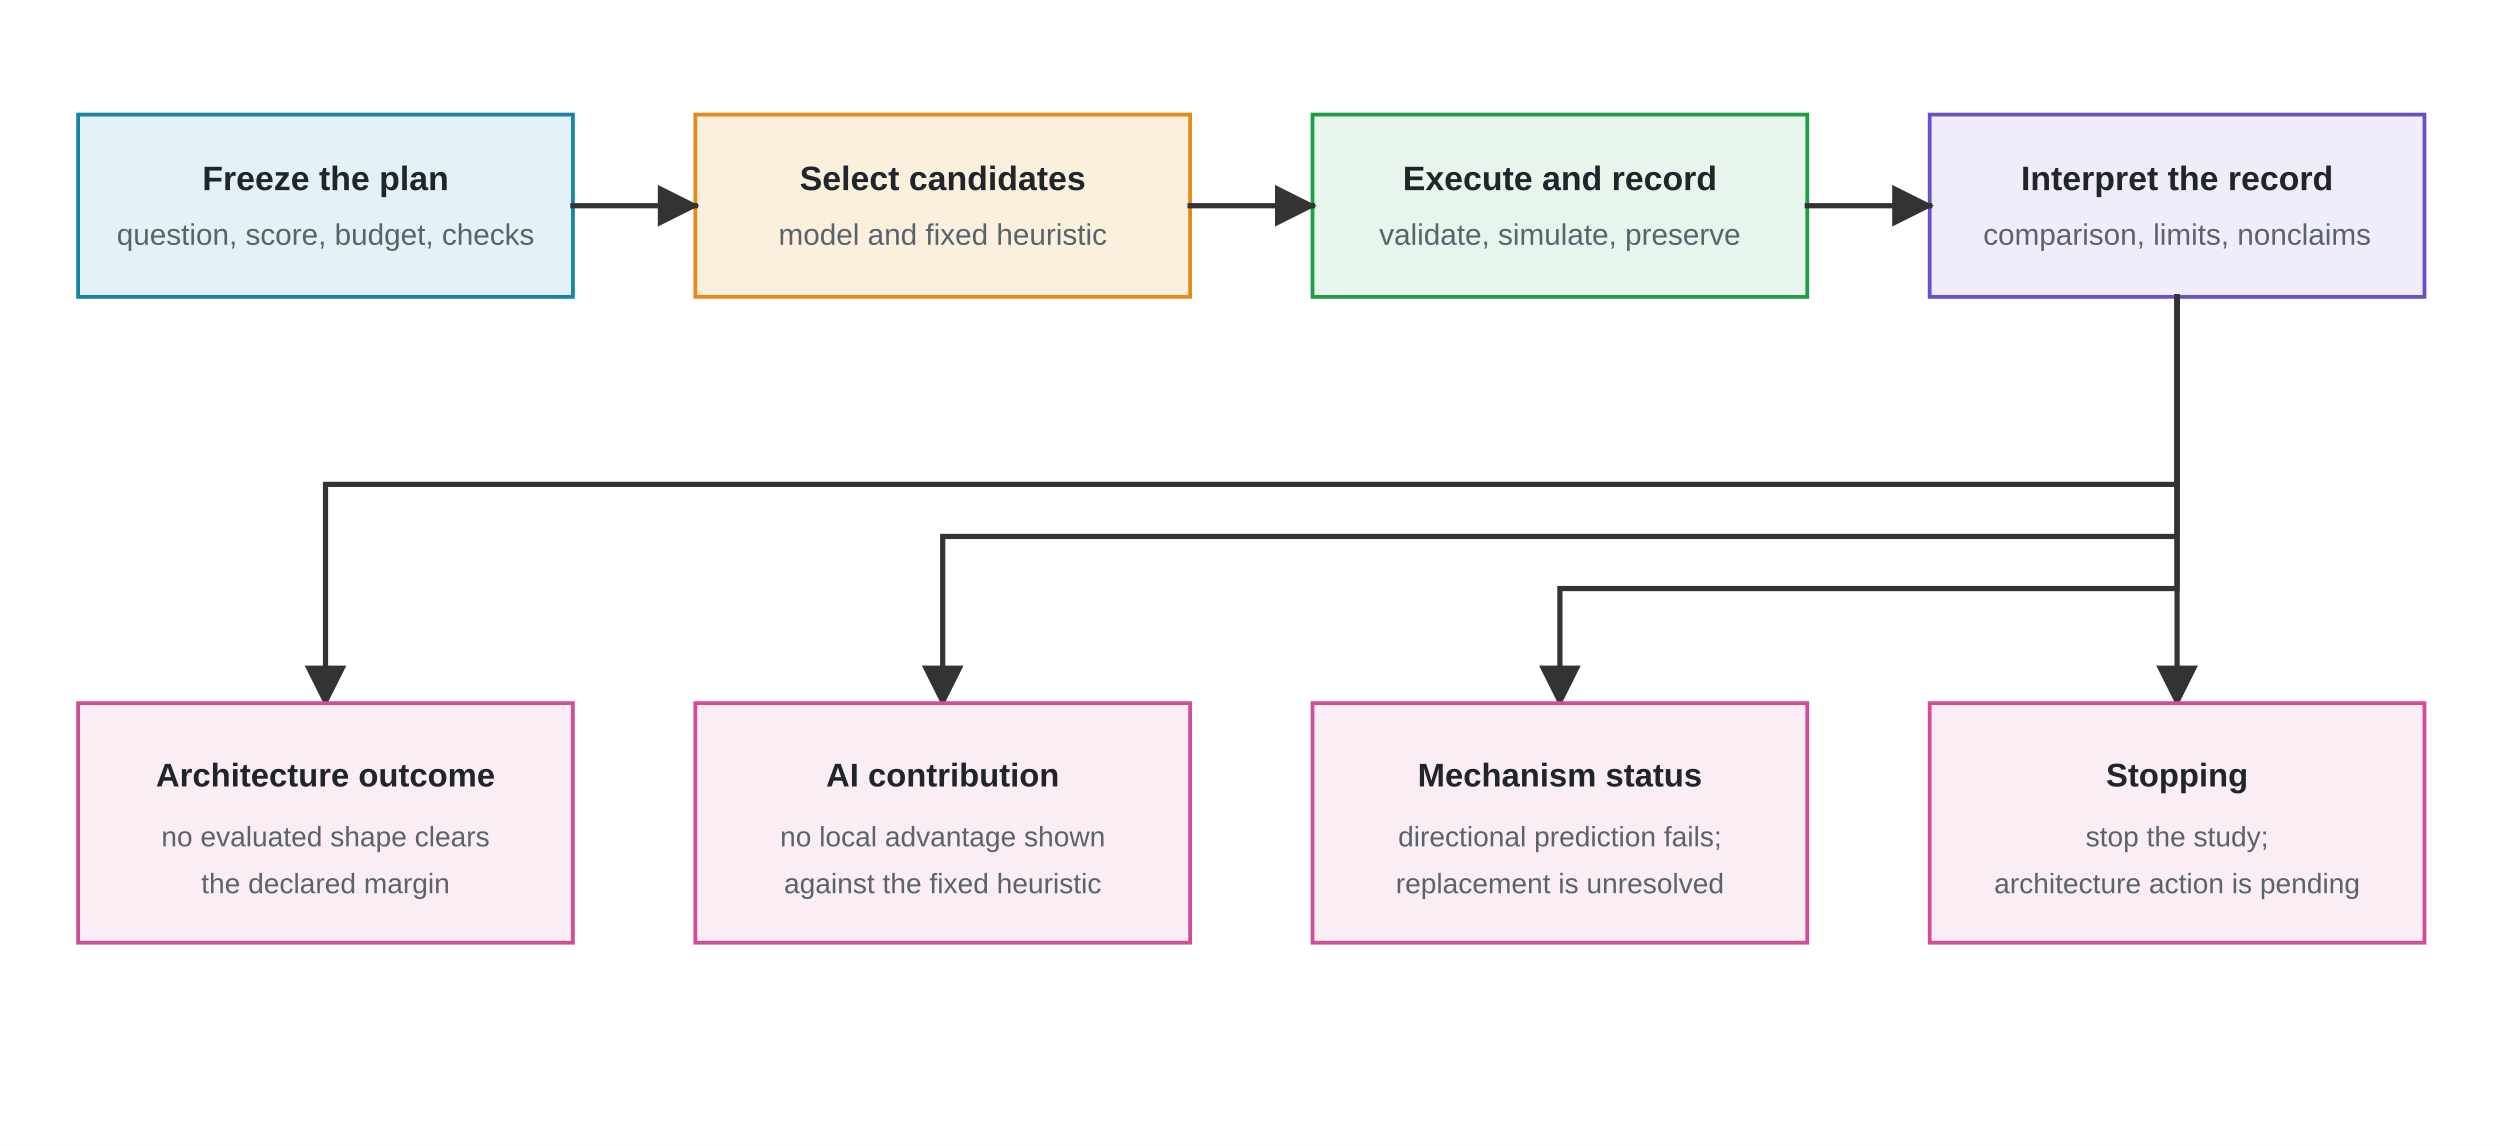
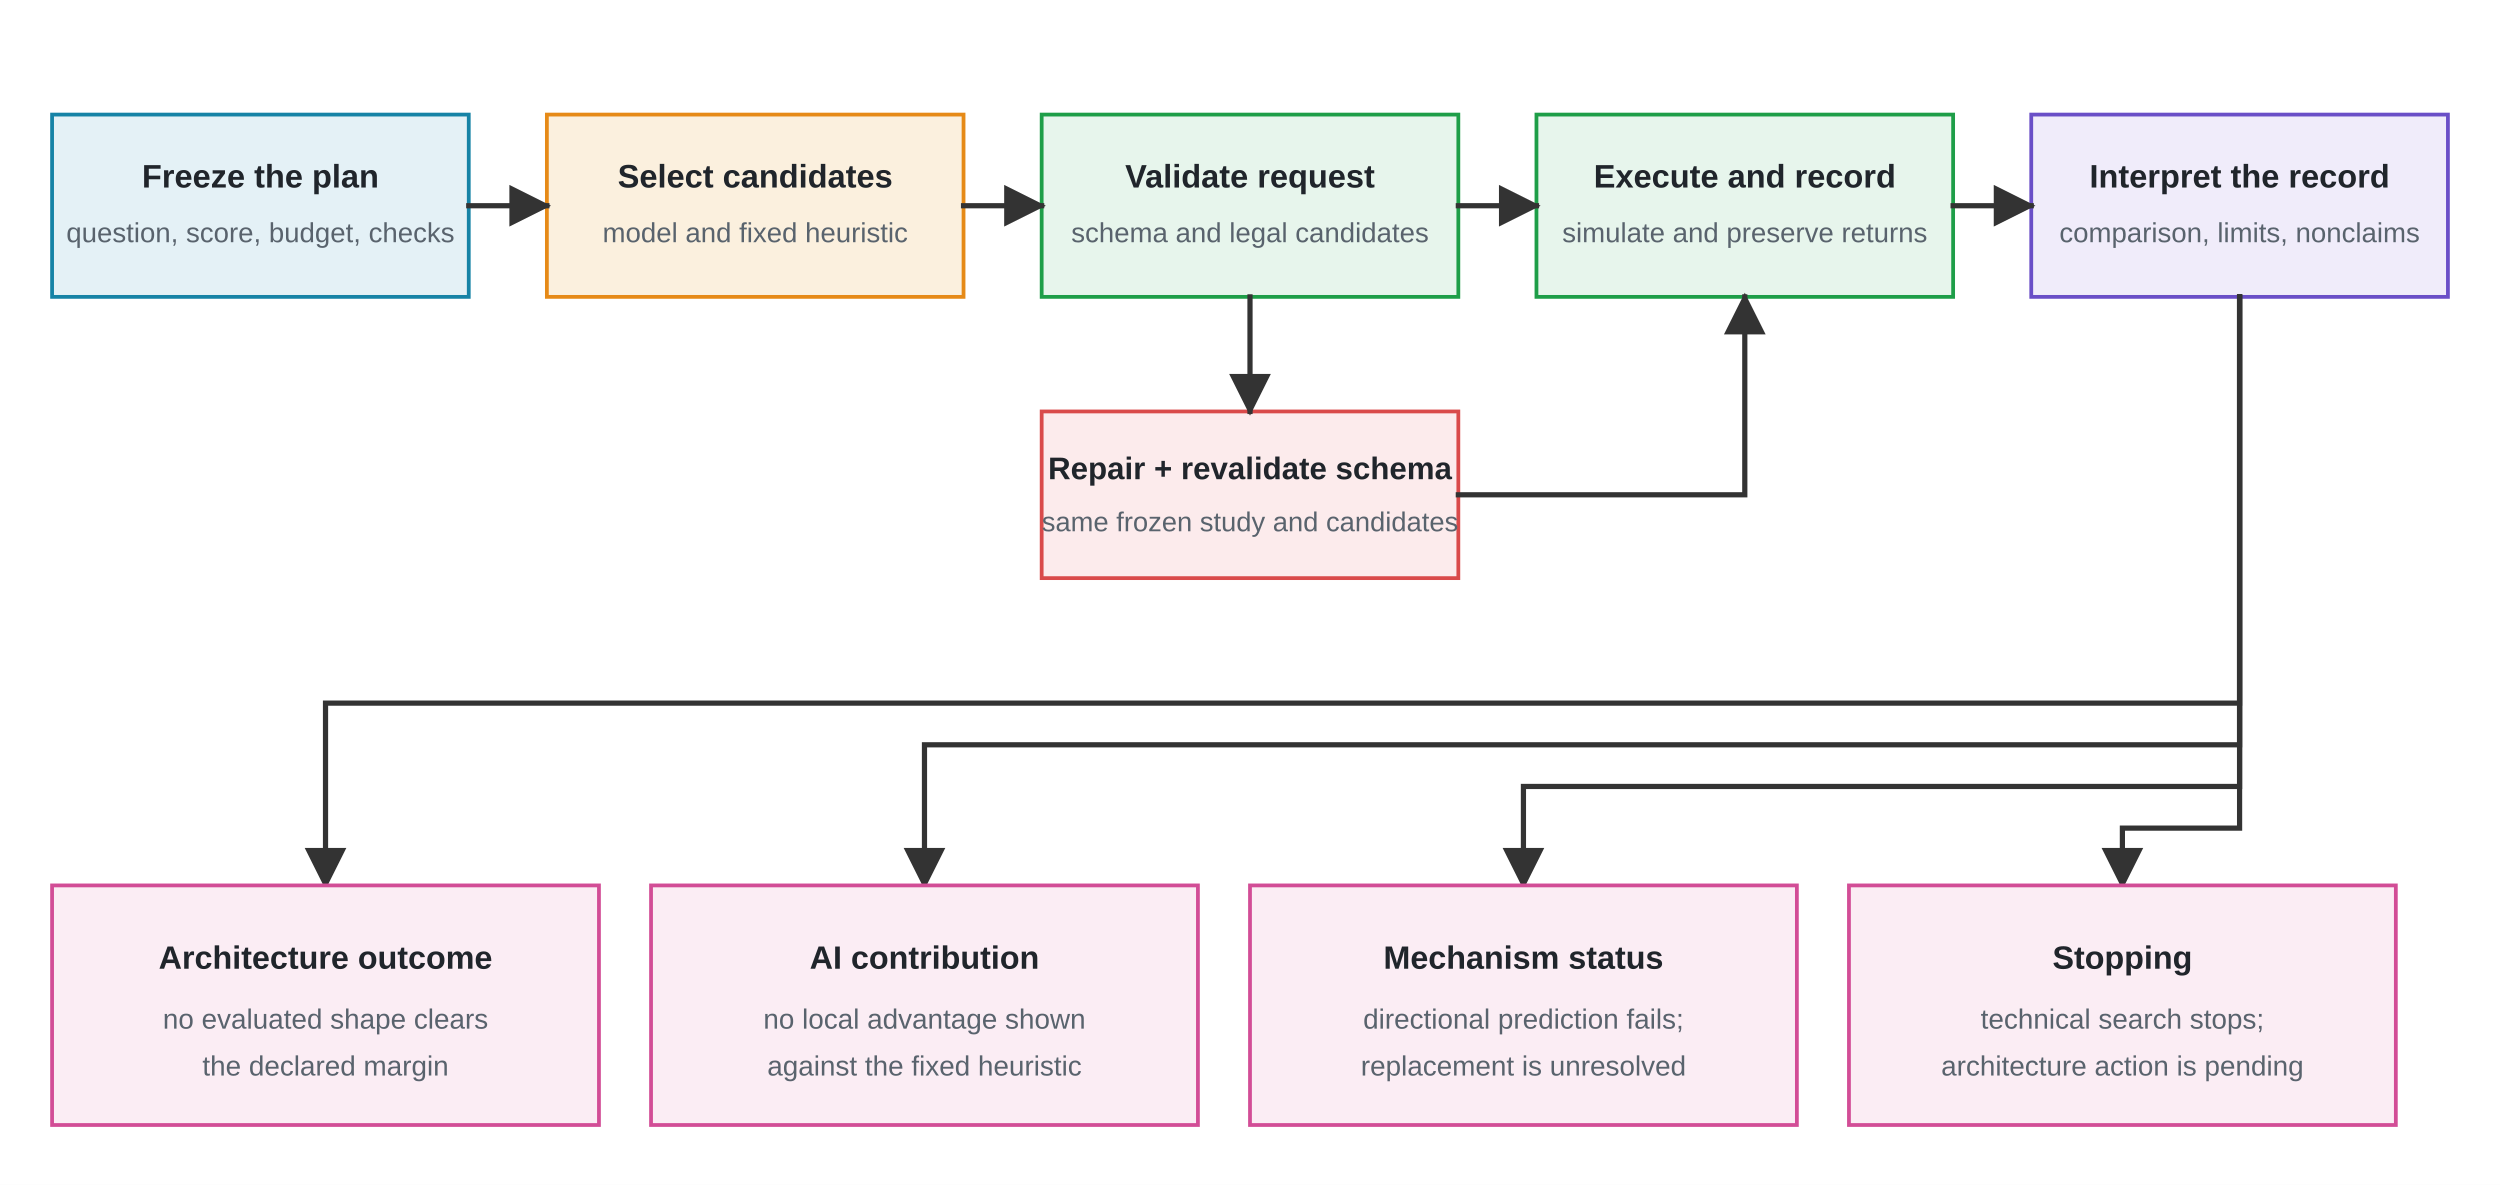
- <svg xmlns="http://www.w3.org/2000/svg" viewBox="0 0 960 440" role="img" aria-labelledby="wf-title wf-desc">
+ <svg xmlns="http://www.w3.org/2000/svg" viewBox="0 0 960 455" role="img" aria-labelledby="wf-title wf-desc">
  <defs>
    <marker id="arrow" viewBox="0 0 10 10" refX="9" refY="5" markerWidth="8" markerHeight="8" orient="auto">
      <path d="M 0 0 L 10 5 L 0 10 z" fill="#333333" />
    </marker>
    <style>
      .font { font-family: Arial, Helvetica, sans-serif; }
-       .stage-title { font-size: 13px; font-weight: 700; fill: #20252B; }
-       .stage-sub { font-size: 11.4px; fill: #59636D; }
-       .outcome-label { font-size: 12.6px; font-weight: 700; fill: #20252B; }
-       .outcome-sub { font-size: 10.8px; fill: #59636D; }
+       .stage-title { font-size: 12.5px; font-weight: 700; fill: #20252B; }
+       .stage-sub { font-size: 10.6px; fill: #59636D; }
+       .outcome-label { font-size: 12.4px; font-weight: 700; fill: #20252B; }
+       .outcome-sub { font-size: 10.7px; fill: #59636D; }
+       .repair-label { font-size: 12px; font-weight: 700; fill: #20252B; }
+       .repair-sub { font-size: 10.5px; fill: #59636D; }
      .s-pre  { fill: #E4F1F6; stroke: #1683A6; stroke-width: 1.45; }
      .s-gen  { fill: #FBF0DE; stroke: #E68A17; stroke-width: 1.45; }
      .s-eval { fill: #E7F5EC; stroke: #1E9E48; stroke-width: 1.45; }
      .s-read { fill: #F0ECFA; stroke: #6A4FC7; stroke-width: 1.45; }
+       .repair { fill: #FCEBEC; stroke: #D94A4A; stroke-width: 1.45; }
      .outcome { fill: #FBEDF4; stroke: #D24D96; stroke-width: 1.45; }
      .edge { fill: none; stroke: #333333; stroke-width: 2; stroke-linecap: square; stroke-linejoin: miter; marker-end: url(#arrow); }
    </style>
  </defs>
-   <rect width="960" height="440" fill="#FFFFFF" />
+   <rect width="960" height="455" fill="#FFFFFF" />
  <g class="font">
-     <rect class="s-pre" x="30" y="44" width="190" height="70" />
-     <text class="stage-title" x="125" y="73" text-anchor="middle">Freeze the plan</text>
-     <text class="stage-sub" x="125" y="94" text-anchor="middle">question, score, budget, checks</text>
-     <rect class="s-gen" x="267" y="44" width="190" height="70" />
-     <text class="stage-title" x="362" y="73" text-anchor="middle">Select candidates</text>
-     <text class="stage-sub" x="362" y="94" text-anchor="middle">model and fixed heuristic</text>
-     <rect class="s-eval" x="504" y="44" width="190" height="70" />
-     <text class="stage-title" x="599" y="73" text-anchor="middle">Execute and record</text>
-     <text class="stage-sub" x="599" y="94" text-anchor="middle">validate, simulate, preserve</text>
-     <rect class="s-read" x="741" y="44" width="190" height="70" />
-     <text class="stage-title" x="836" y="73" text-anchor="middle">Interpret the record</text>
-     <text class="stage-sub" x="836" y="94" text-anchor="middle">comparison, limits, nonclaims</text>
-     <path class="edge" d="M 220 79 L 267 79" />
-     <path class="edge" d="M 457 79 L 504 79" />
-     <path class="edge" d="M 694 79 L 741 79" />
-     <path class="edge" d="M 836 114 L 836 186 L 125 186 L 125 270" />
-     <path class="edge" d="M 836 114 L 836 206 L 362 206 L 362 270" />
-     <path class="edge" d="M 836 114 L 836 226 L 599 226 L 599 270" />
-     <path class="edge" d="M 836 114 L 836 270" />
-     <rect class="outcome" x="30" y="270" width="190" height="92" />
-     <text class="outcome-label" x="125" y="302" text-anchor="middle">Architecture outcome</text>
-     <text class="outcome-sub" x="125" y="325" text-anchor="middle">no evaluated shape clears</text>
-     <text class="outcome-sub" x="125" y="343" text-anchor="middle">the declared margin</text>
-     <rect class="outcome" x="267" y="270" width="190" height="92" />
-     <text class="outcome-label" x="362" y="302" text-anchor="middle">AI contribution</text>
-     <text class="outcome-sub" x="362" y="325" text-anchor="middle">no local advantage shown</text>
-     <text class="outcome-sub" x="362" y="343" text-anchor="middle">against the fixed heuristic</text>
-     <rect class="outcome" x="504" y="270" width="190" height="92" />
-     <text class="outcome-label" x="599" y="302" text-anchor="middle">Mechanism status</text>
-     <text class="outcome-sub" x="599" y="325" text-anchor="middle">directional prediction fails;</text>
-     <text class="outcome-sub" x="599" y="343" text-anchor="middle">replacement is unresolved</text>
-     <rect class="outcome" x="741" y="270" width="190" height="92" />
-     <text class="outcome-label" x="836" y="302" text-anchor="middle">Stopping</text>
-     <text class="outcome-sub" x="836" y="325" text-anchor="middle">stop the study;</text>
-     <text class="outcome-sub" x="836" y="343" text-anchor="middle">architecture action is pending</text>
+     <rect class="s-pre" x="20" y="44" width="160" height="70" />
+     <text class="stage-title" x="100" y="72" text-anchor="middle">Freeze the plan</text>
+     <text class="stage-sub" x="100" y="93" text-anchor="middle">question, score, budget, checks</text>
+     <rect class="s-gen" x="210" y="44" width="160" height="70" />
+     <text class="stage-title" x="290" y="72" text-anchor="middle">Select candidates</text>
+     <text class="stage-sub" x="290" y="93" text-anchor="middle">model and fixed heuristic</text>
+     <rect class="s-eval" x="400" y="44" width="160" height="70" />
+     <text class="stage-title" x="480" y="72" text-anchor="middle">Validate request</text>
+     <text class="stage-sub" x="480" y="93" text-anchor="middle">schema and legal candidates</text>
+     <rect class="s-eval" x="590" y="44" width="160" height="70" />
+     <text class="stage-title" x="670" y="72" text-anchor="middle">Execute and record</text>
+     <text class="stage-sub" x="670" y="93" text-anchor="middle">simulate and preserve returns</text>
+     <rect class="s-read" x="780" y="44" width="160" height="70" />
+     <text class="stage-title" x="860" y="72" text-anchor="middle">Interpret the record</text>
+     <text class="stage-sub" x="860" y="93" text-anchor="middle">comparison, limits, nonclaims</text>
+     <path class="edge" d="M 180 79 L 210 79" />
+     <path class="edge" d="M 370 79 L 400 79" />
+     <path class="edge" d="M 560 79 L 590 79" />
+     <path class="edge" d="M 750 79 L 780 79" />
+     <rect class="repair" x="400" y="158" width="160" height="64" />
+     <text class="repair-label" x="480" y="184" text-anchor="middle">Repair + revalidate schema</text>
+     <text class="repair-sub" x="480" y="204" text-anchor="middle">same frozen study and candidates</text>
+     <path class="edge" d="M 480 114 L 480 158" />
+     <path class="edge" d="M 560 190 L 670 190 L 670 114" />
+     <path class="edge" d="M 860 114 L 860 270 L 125 270 L 125 340" />
+     <path class="edge" d="M 860 114 L 860 286 L 355 286 L 355 340" />
+     <path class="edge" d="M 860 114 L 860 302 L 585 302 L 585 340" />
+     <path class="edge" d="M 860 114 L 860 318 L 815 318 L 815 340" />
+     <rect class="outcome" x="20" y="340" width="210" height="92" />
+     <text class="outcome-label" x="125" y="372" text-anchor="middle">Architecture outcome</text>
+     <text class="outcome-sub" x="125" y="395" text-anchor="middle">no evaluated shape clears</text>
+     <text class="outcome-sub" x="125" y="413" text-anchor="middle">the declared margin</text>
+     <rect class="outcome" x="250" y="340" width="210" height="92" />
+     <text class="outcome-label" x="355" y="372" text-anchor="middle">AI contribution</text>
+     <text class="outcome-sub" x="355" y="395" text-anchor="middle">no local advantage shown</text>
+     <text class="outcome-sub" x="355" y="413" text-anchor="middle">against the fixed heuristic</text>
+     <rect class="outcome" x="480" y="340" width="210" height="92" />
+     <text class="outcome-label" x="585" y="372" text-anchor="middle">Mechanism status</text>
+     <text class="outcome-sub" x="585" y="395" text-anchor="middle">directional prediction fails;</text>
+     <text class="outcome-sub" x="585" y="413" text-anchor="middle">replacement is unresolved</text>
+     <rect class="outcome" x="710" y="340" width="210" height="92" />
+     <text class="outcome-label" x="815" y="372" text-anchor="middle">Stopping</text>
+     <text class="outcome-sub" x="815" y="395" text-anchor="middle">technical search stops;</text>
+     <text class="outcome-sub" x="815" y="413" text-anchor="middle">architecture action is pending</text>
  </g>
</svg>
